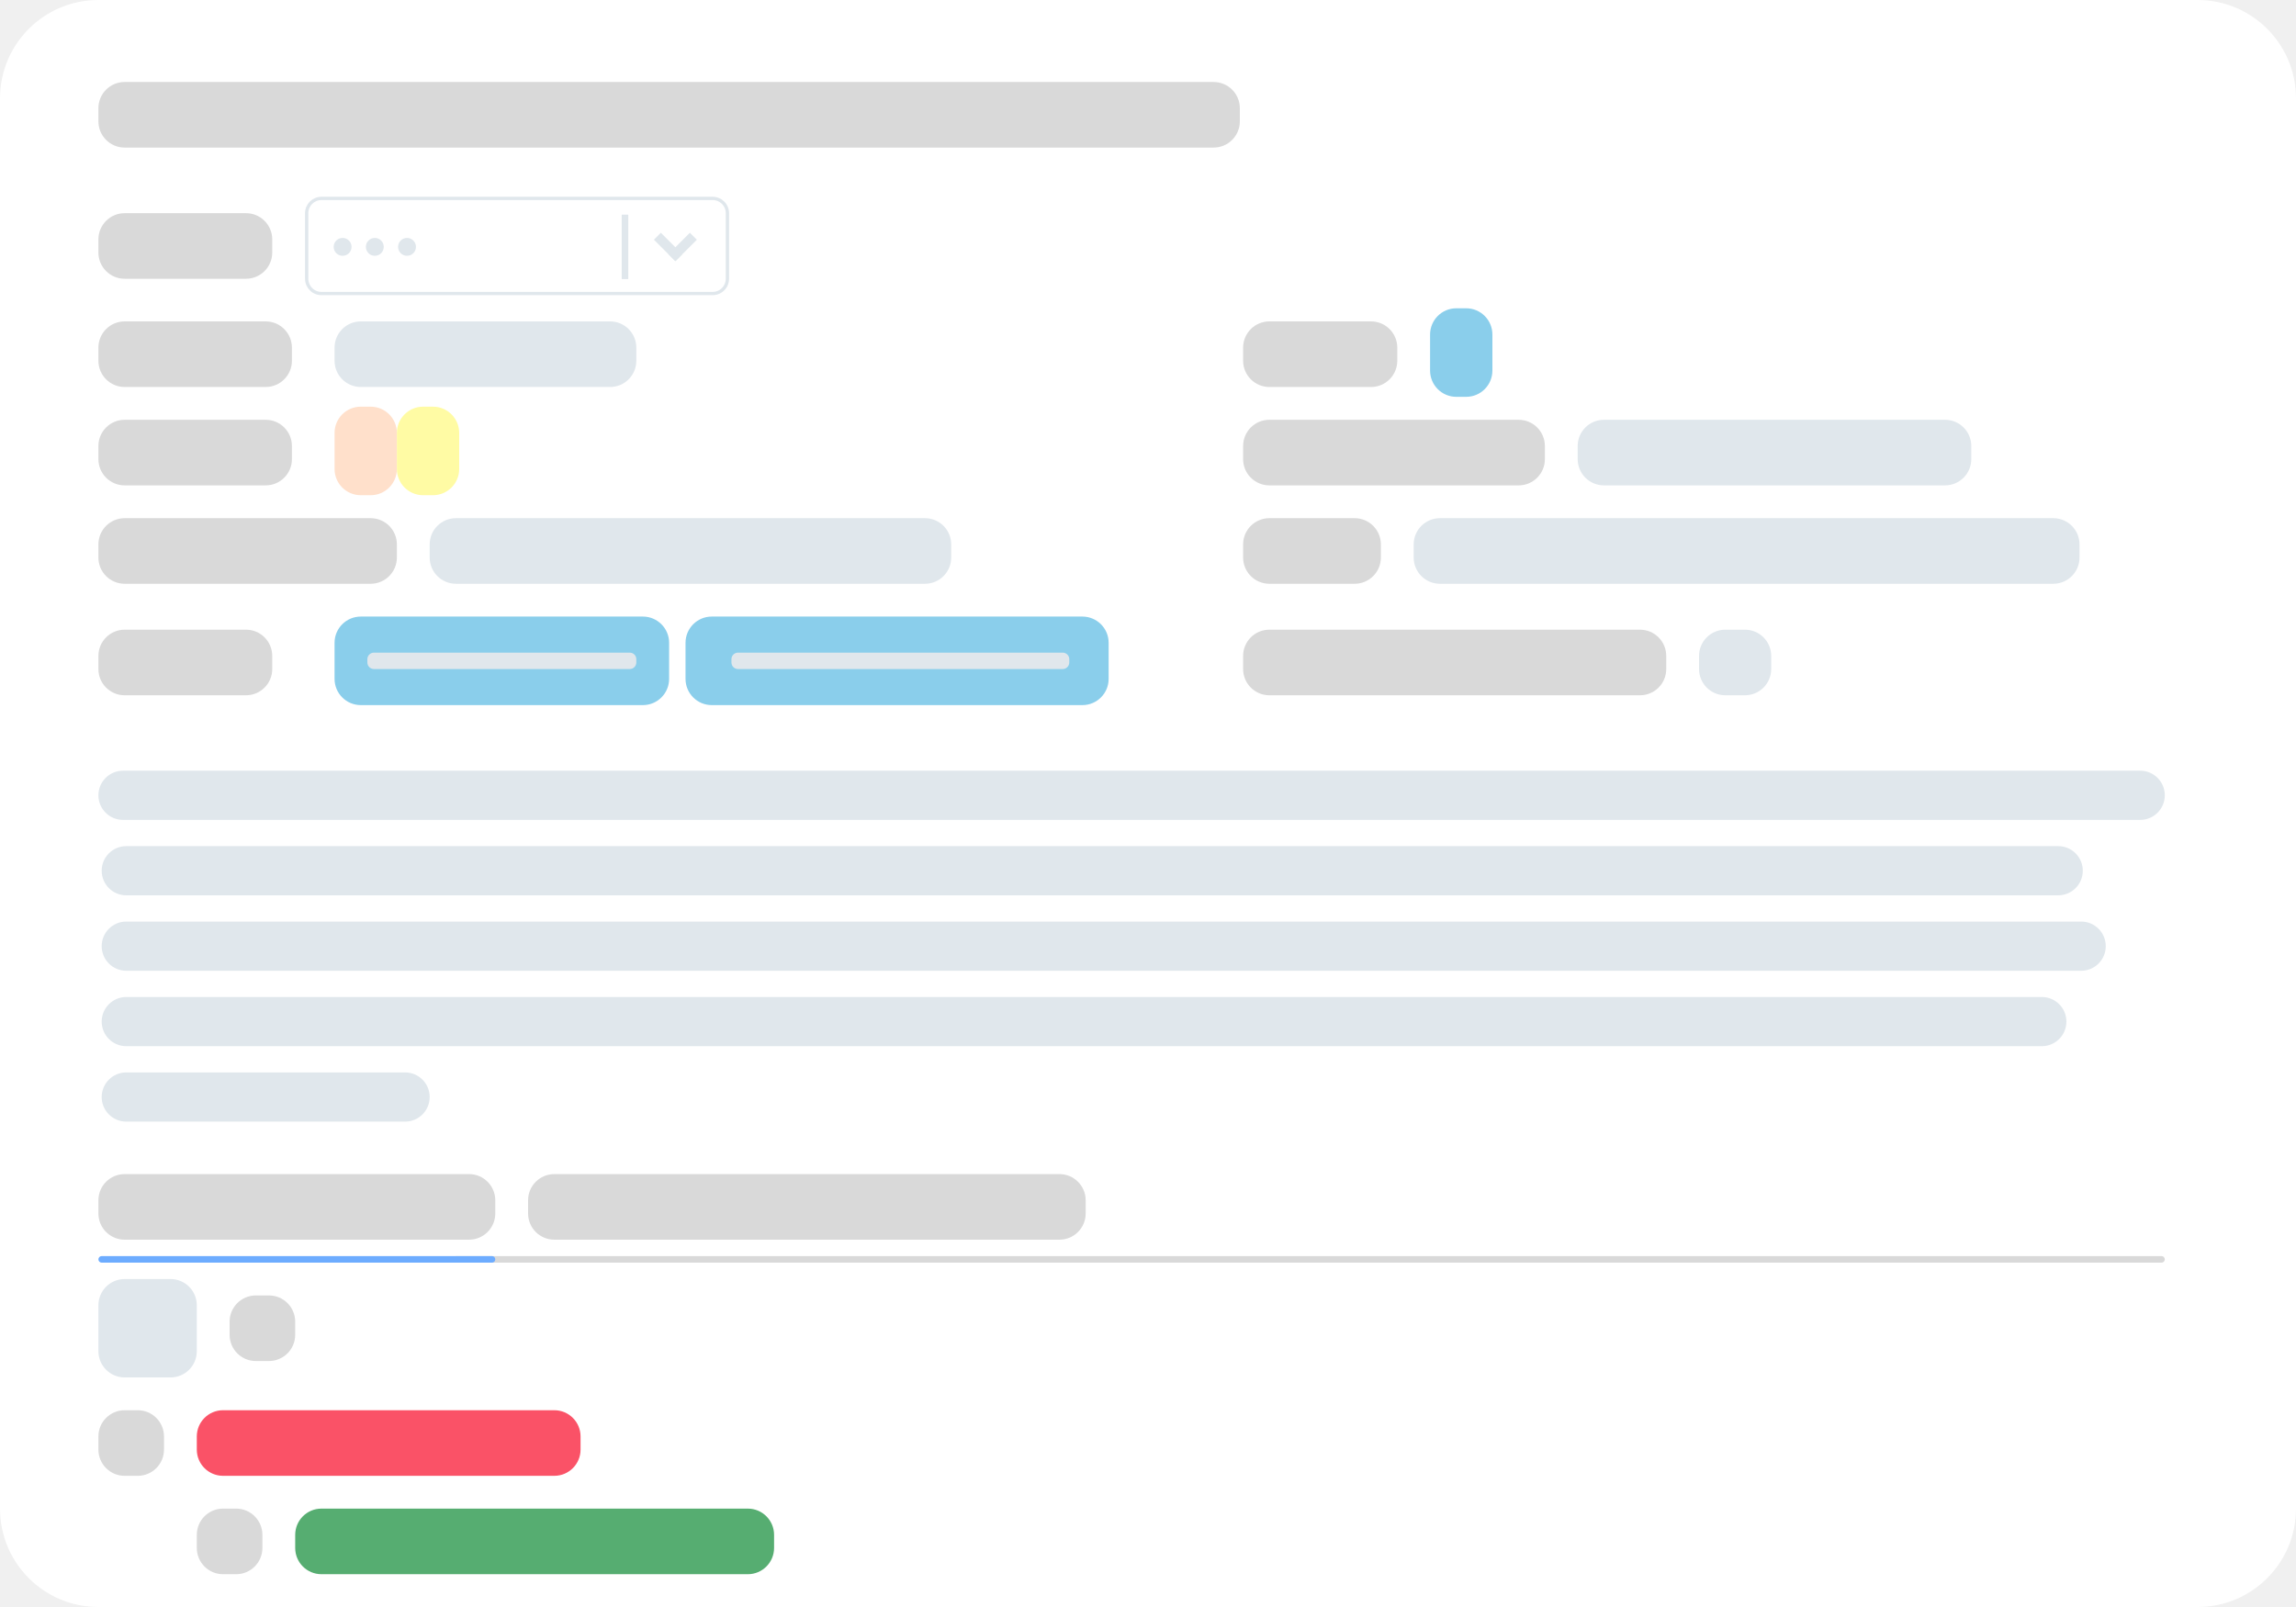
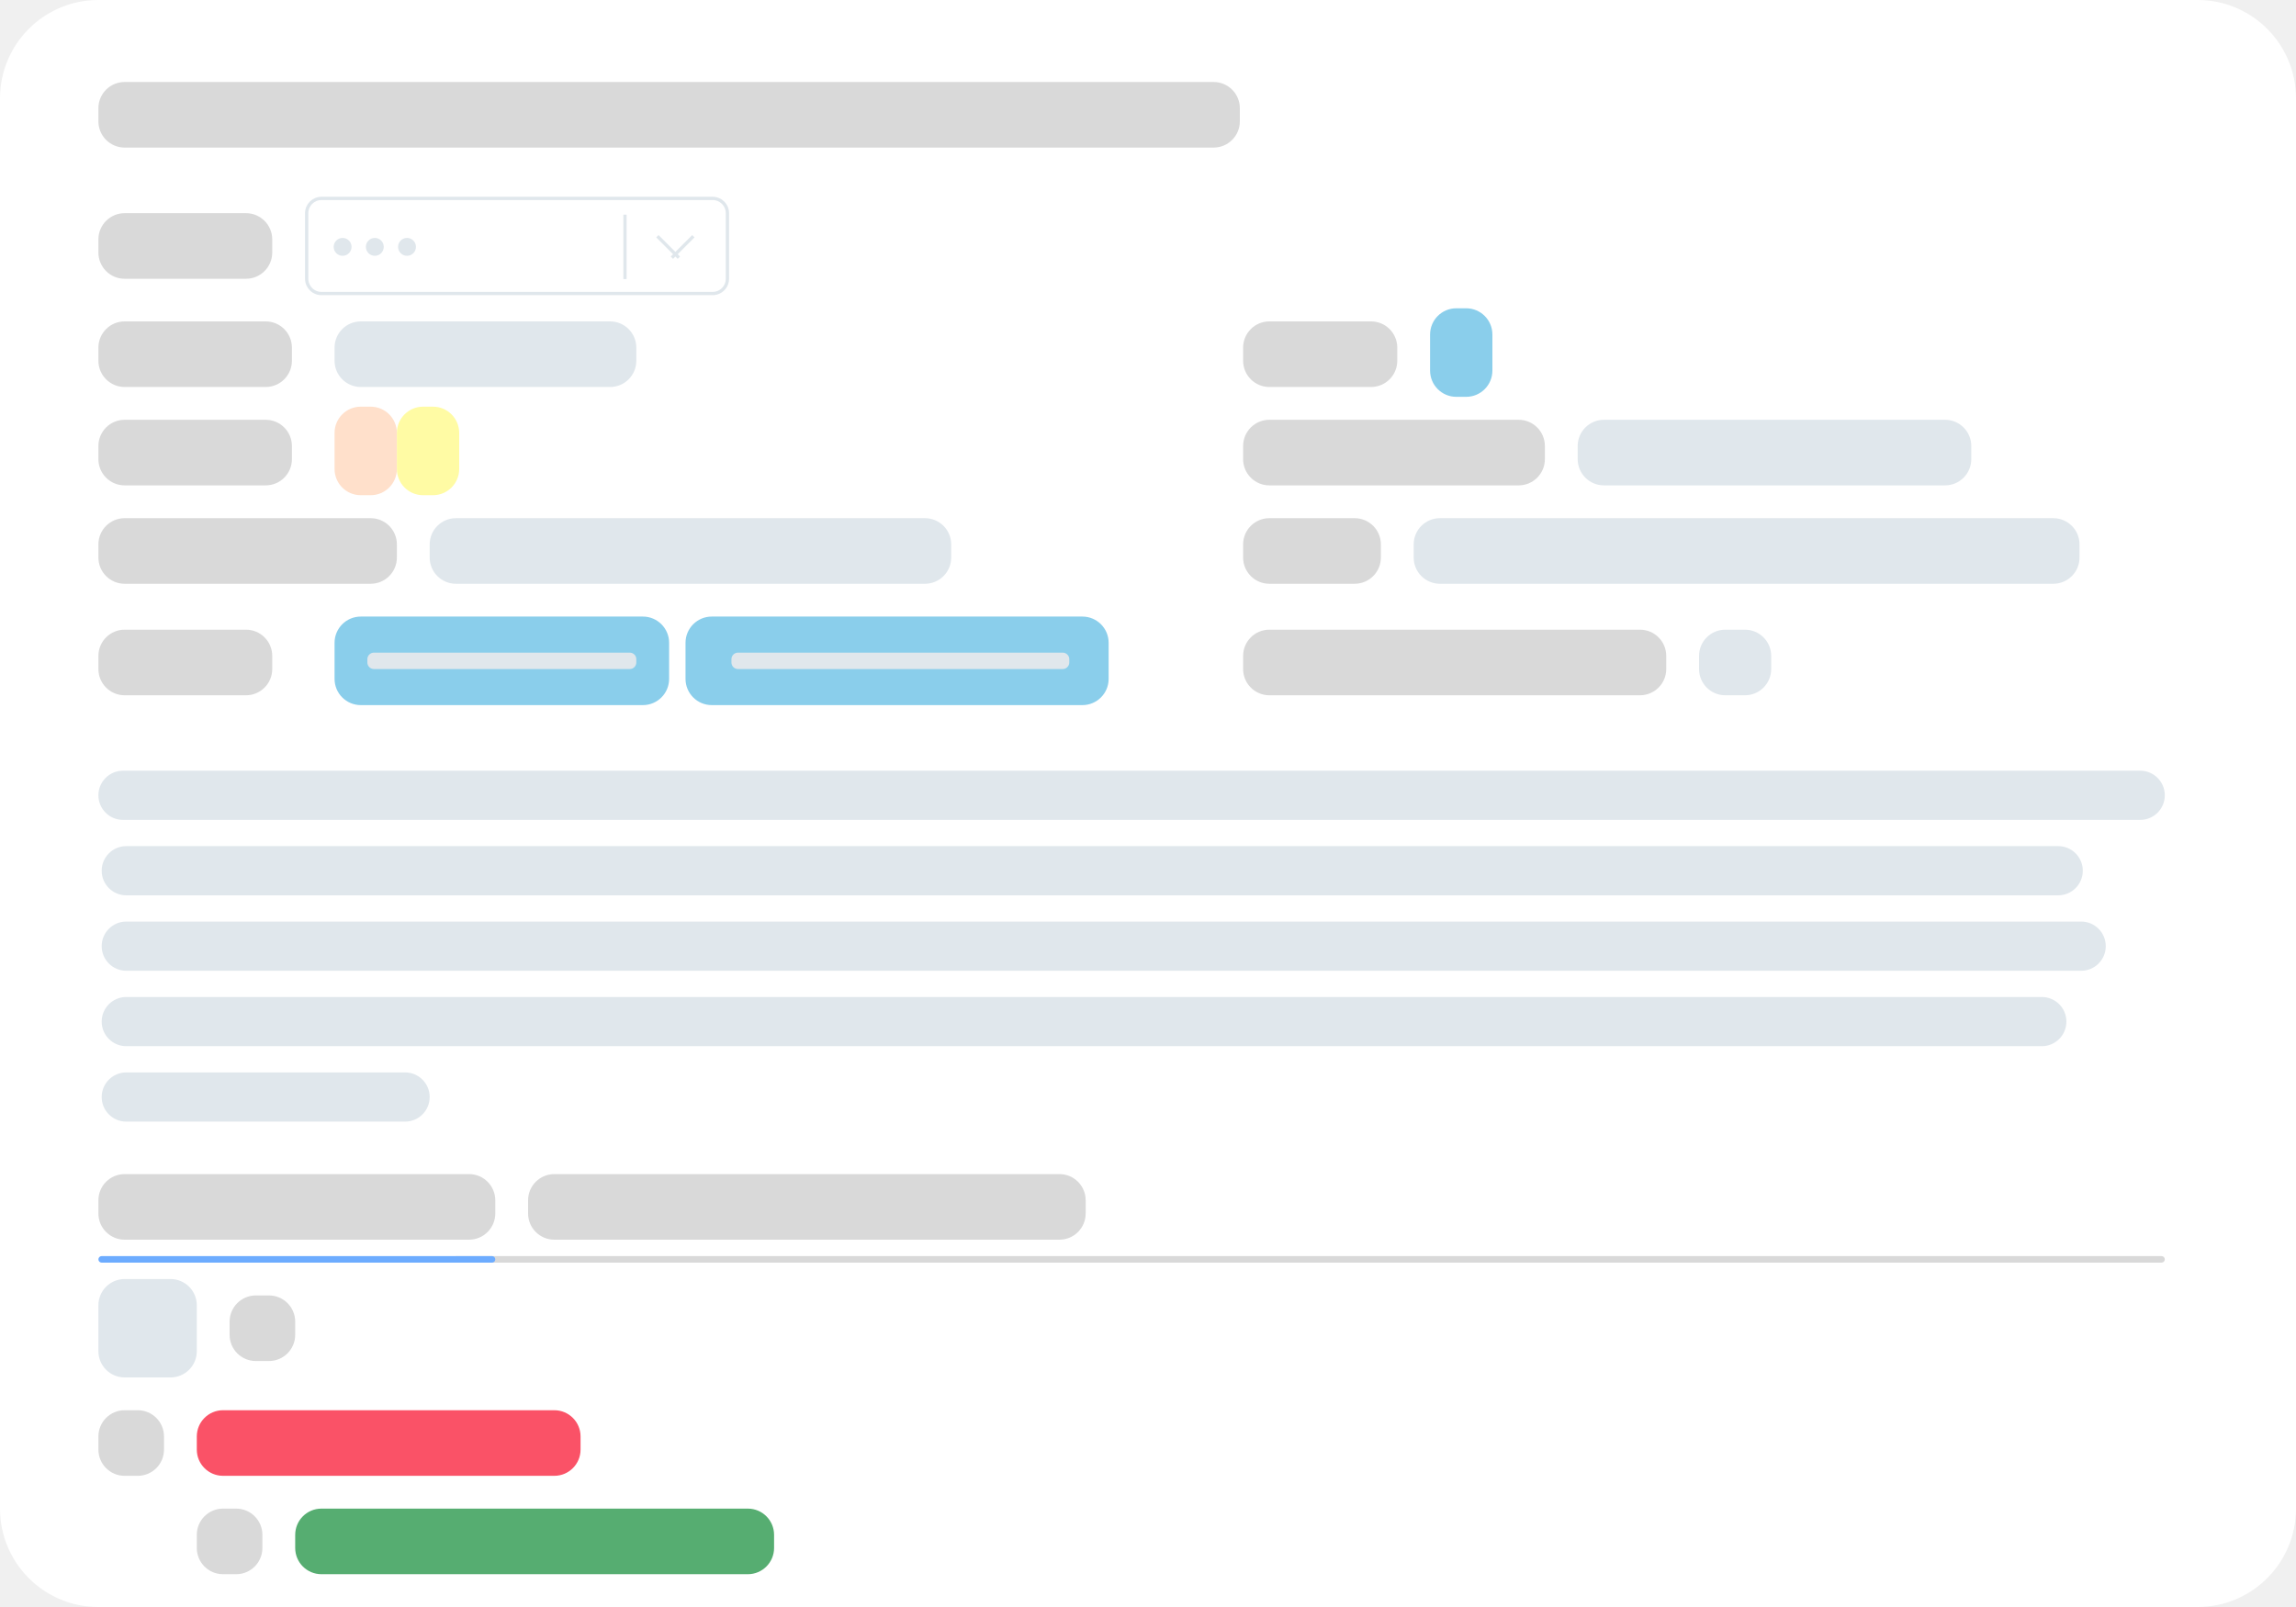
<svg xmlns="http://www.w3.org/2000/svg" width="700" height="490" viewBox="0 0 700 490" fill="none">
  <rect width="700" height="490" rx="30" fill="white" />
  <rect x="93.5" y="60.5" width="128.273" height="29" rx="4.5" fill="white" stroke="#E0E7EC" />
  <circle cx="104.455" cy="75.273" r="2.727" fill="#E0E7EC" />
  <circle cx="114.273" cy="75.273" r="2.727" fill="#E0E7EC" />
  <circle cx="124.091" cy="75.273" r="2.727" fill="#E0E7EC" />
-   <line x1="190.545" y1="65.455" x2="190.545" y2="85.091" stroke="#E0E7EC" stroke-width="2" />
-   <line x1="200.424" y1="72.03" x2="206.97" y2="78.576" stroke="#E0E7EC" stroke-width="3" />
-   <line x1="204.848" y1="78.576" x2="211.394" y2="72.03" stroke="#E0E7EC" stroke-width="3" />
+   <line x1="190.545" y1="65.455" x2="190.545" y2="85.091" stroke="#E0E7EC" strokeWidth="2" />
+   <line x1="200.424" y1="72.03" x2="206.97" y2="78.576" stroke="#E0E7EC" strokeWidth="3" />
+   <line x1="204.848" y1="78.576" x2="211.394" y2="72.03" stroke="#E0E7EC" strokeWidth="3" />
  <rect x="30" y="25" width="348" height="20" rx="8" fill="#D9D9D9" />
  <rect x="30" y="65" width="53" height="20" rx="8" fill="#D9D9D9" />
  <rect x="30" y="98" width="59" height="20" rx="8" fill="#D9D9D9" />
  <rect x="102" y="98" width="92" height="20" rx="8" fill="#E0E7EC" />
  <rect x="131" y="158" width="159" height="20" rx="8" fill="#E0E7EC" />
  <rect x="30" y="235" width="630" height="15" rx="7.5" fill="#E0E7EC" />
  <rect x="31" y="258" width="604" height="15" rx="7.5" fill="#E0E7EC" />
  <rect x="31" y="281" width="611" height="15" rx="7.5" fill="#E0E7EC" />
  <rect x="31" y="304" width="599" height="15" rx="7.5" fill="#E0E7EC" />
  <rect x="31" y="327" width="100" height="15" rx="7.5" fill="#E0E7EC" />
  <rect x="60" y="430" width="117" height="20" rx="8" fill="#FA5267" />
  <rect x="90" y="460" width="146" height="20" rx="8" fill="#56AD71" />
  <rect x="102" y="188" width="102" height="27" rx="8" fill="#8ACEEB" />
  <rect x="209" y="188" width="129" height="27" rx="8" fill="#8ACEEB" />
  <rect x="436" y="94" width="19" height="27" rx="8" fill="#8ACEEB" />
  <rect x="102" y="124" width="19" height="27" rx="8" fill="#FFE0CB" />
  <rect x="121" y="124" width="19" height="27" rx="8" fill="#FFFBA4" />
  <rect x="431" y="158" width="203" height="20" rx="8" fill="#E0E7EC" />
  <rect x="518" y="192" width="22" height="20" rx="8" fill="#E0E7EC" />
  <rect x="481" y="128" width="120" height="20" rx="8" fill="#E0E7EC" />
  <rect x="379" y="98" width="47" height="20" rx="8" fill="#D9D9D9" />
  <rect x="379" y="128" width="92" height="20" rx="8" fill="#D9D9D9" />
  <rect x="379" y="158" width="42" height="20" rx="8" fill="#D9D9D9" />
  <rect x="379" y="192" width="129" height="20" rx="8" fill="#D9D9D9" />
  <rect x="30" y="128" width="59" height="20" rx="8" fill="#D9D9D9" />
  <rect x="30" y="158" width="91" height="20" rx="8" fill="#D9D9D9" />
  <rect x="30" y="192" width="53" height="20" rx="8" fill="#D9D9D9" />
  <rect x="30" y="358" width="121" height="20" rx="8" fill="#D9D9D9" />
  <rect x="70" y="395" width="20" height="20" rx="8" fill="#D9D9D9" />
  <rect x="30" y="430" width="20" height="20" rx="8" fill="#D9D9D9" />
  <rect x="60" y="460" width="20" height="20" rx="8" fill="#D9D9D9" />
  <rect x="30" y="390" width="30" height="30" rx="8" fill="#E0E7EC" />
  <rect x="161" y="358" width="170" height="20" rx="8" fill="#D9D9D9" />
  <rect x="112" y="199" width="82" height="5" rx="2" fill="#E0E7EC" />
  <rect x="223" y="199" width="103" height="5" rx="2" fill="#E0E7EC" />
  <rect x="138" y="383" width="522" height="2" rx="1" fill="#D9D9D9" />
  <rect x="30" y="383" width="121" height="2" rx="1" fill="#6DACFF" />
</svg>
